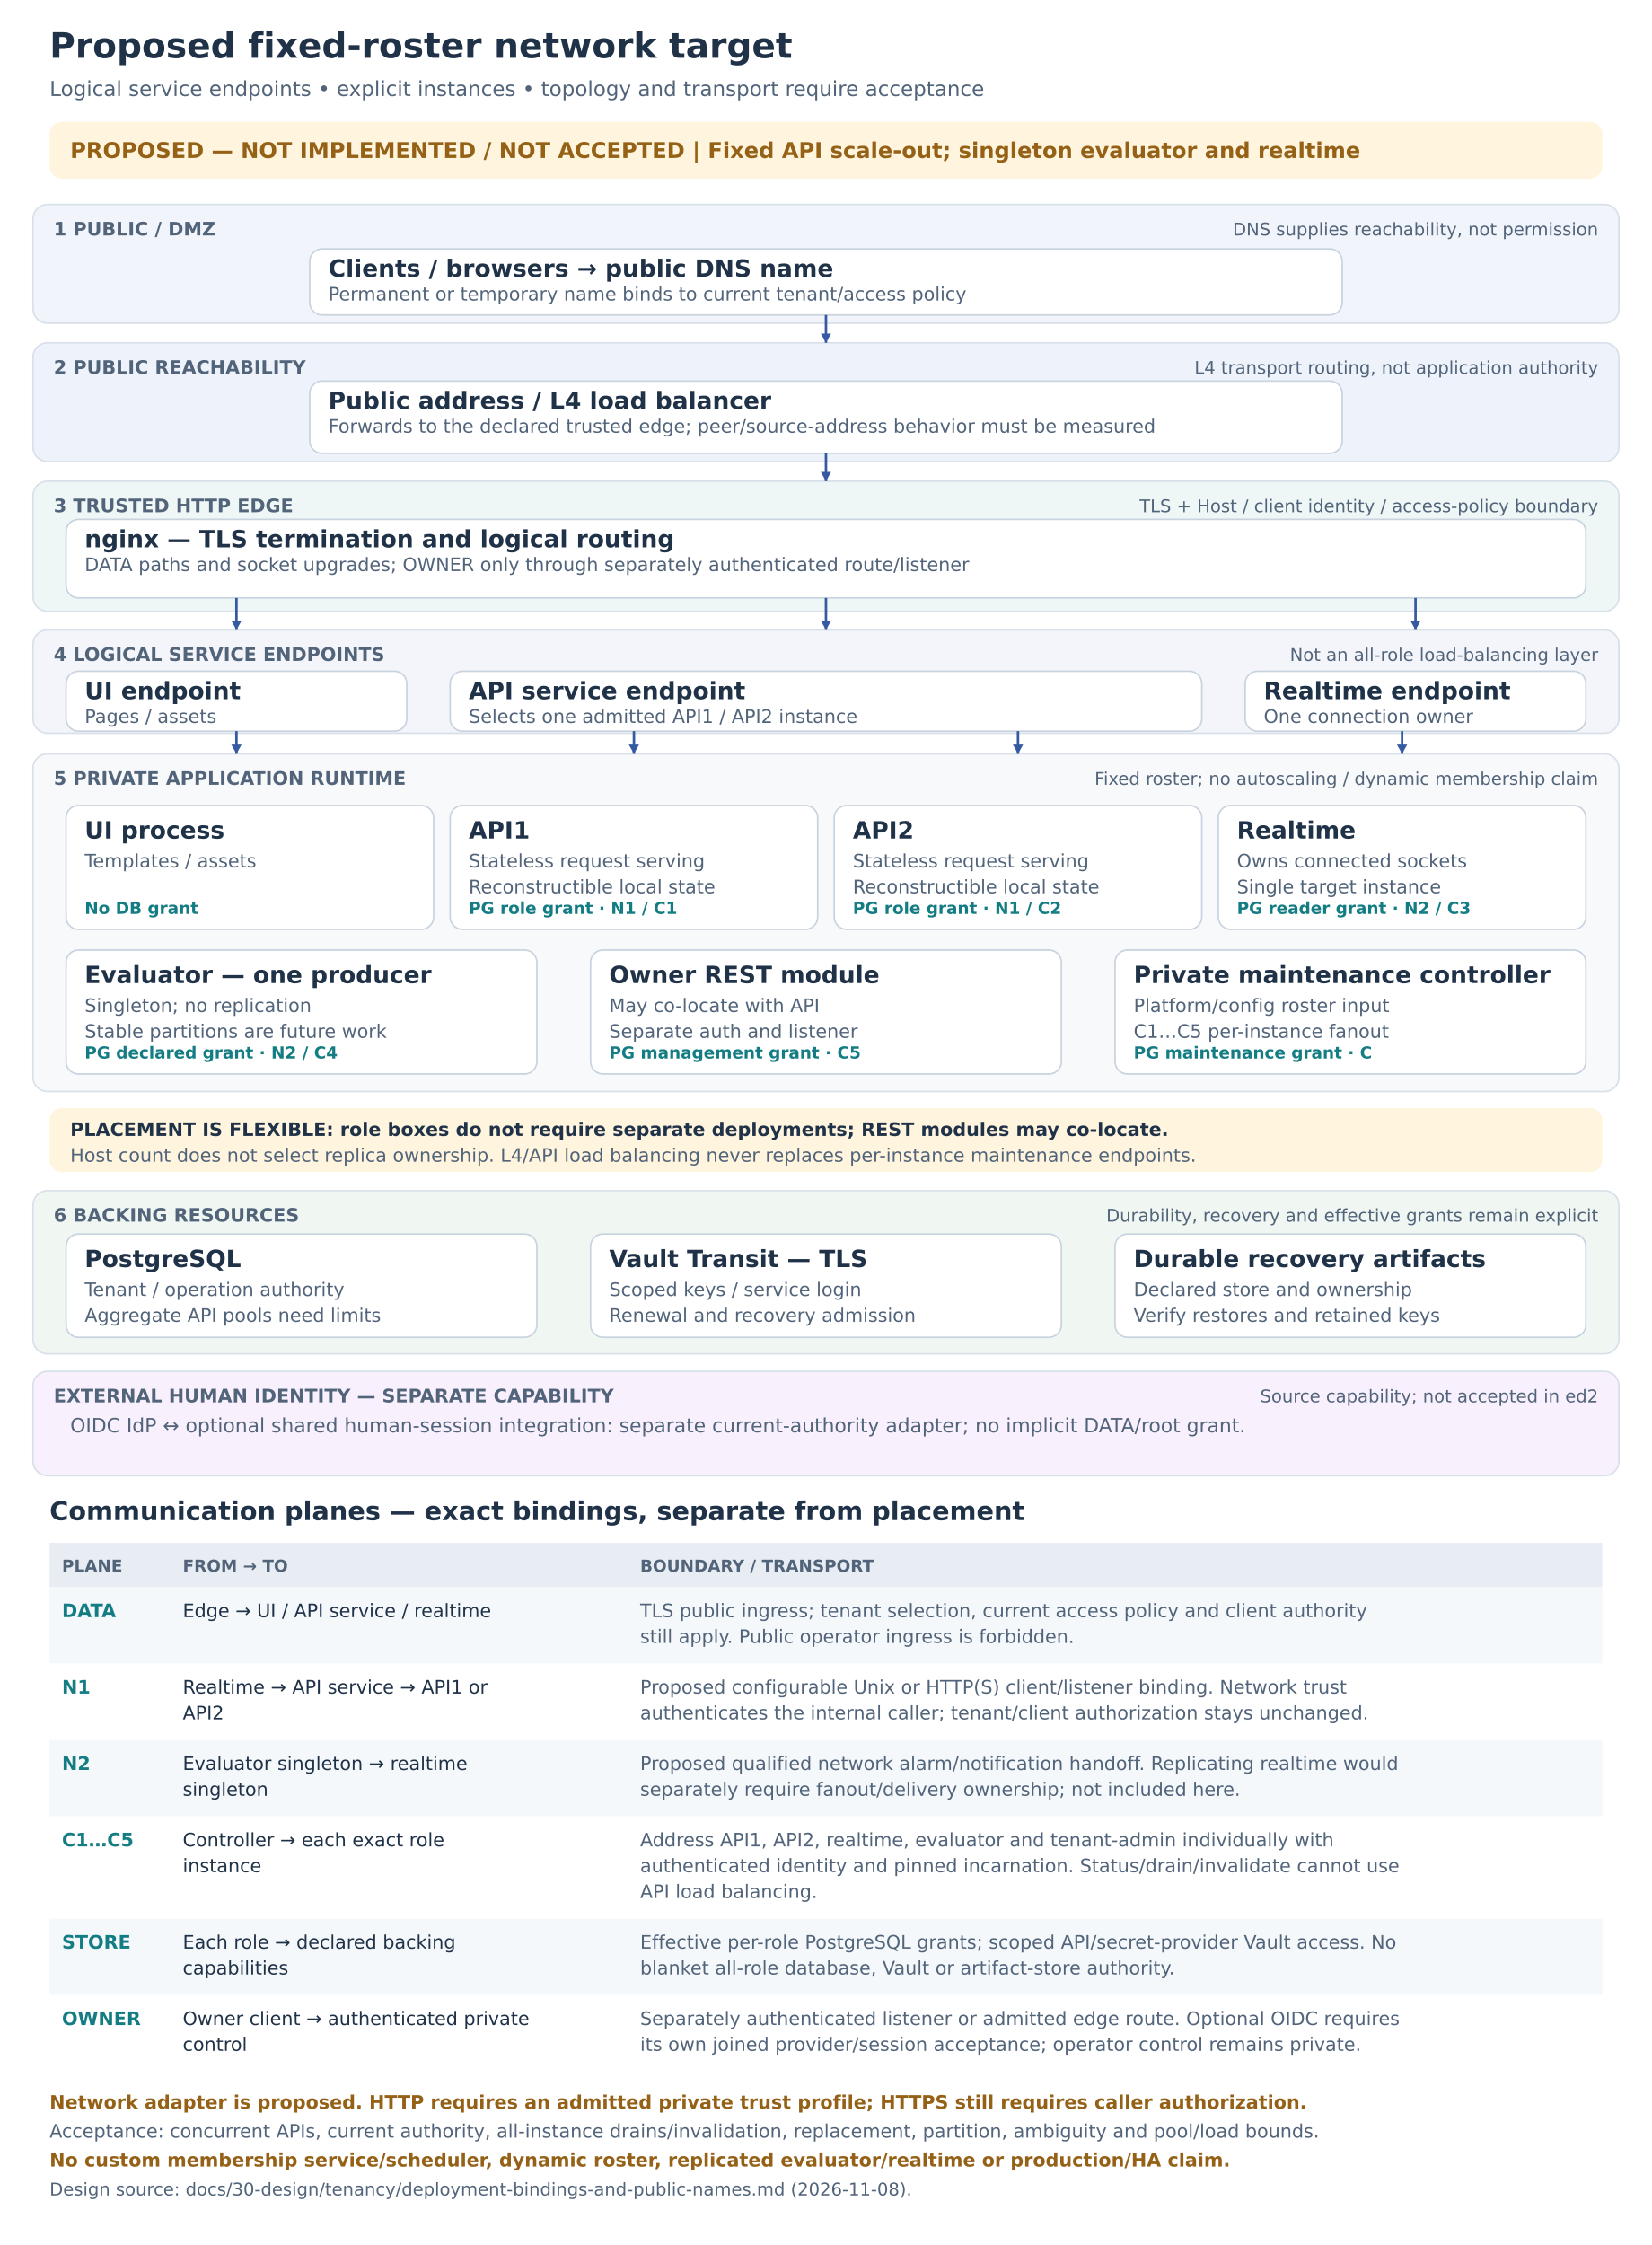
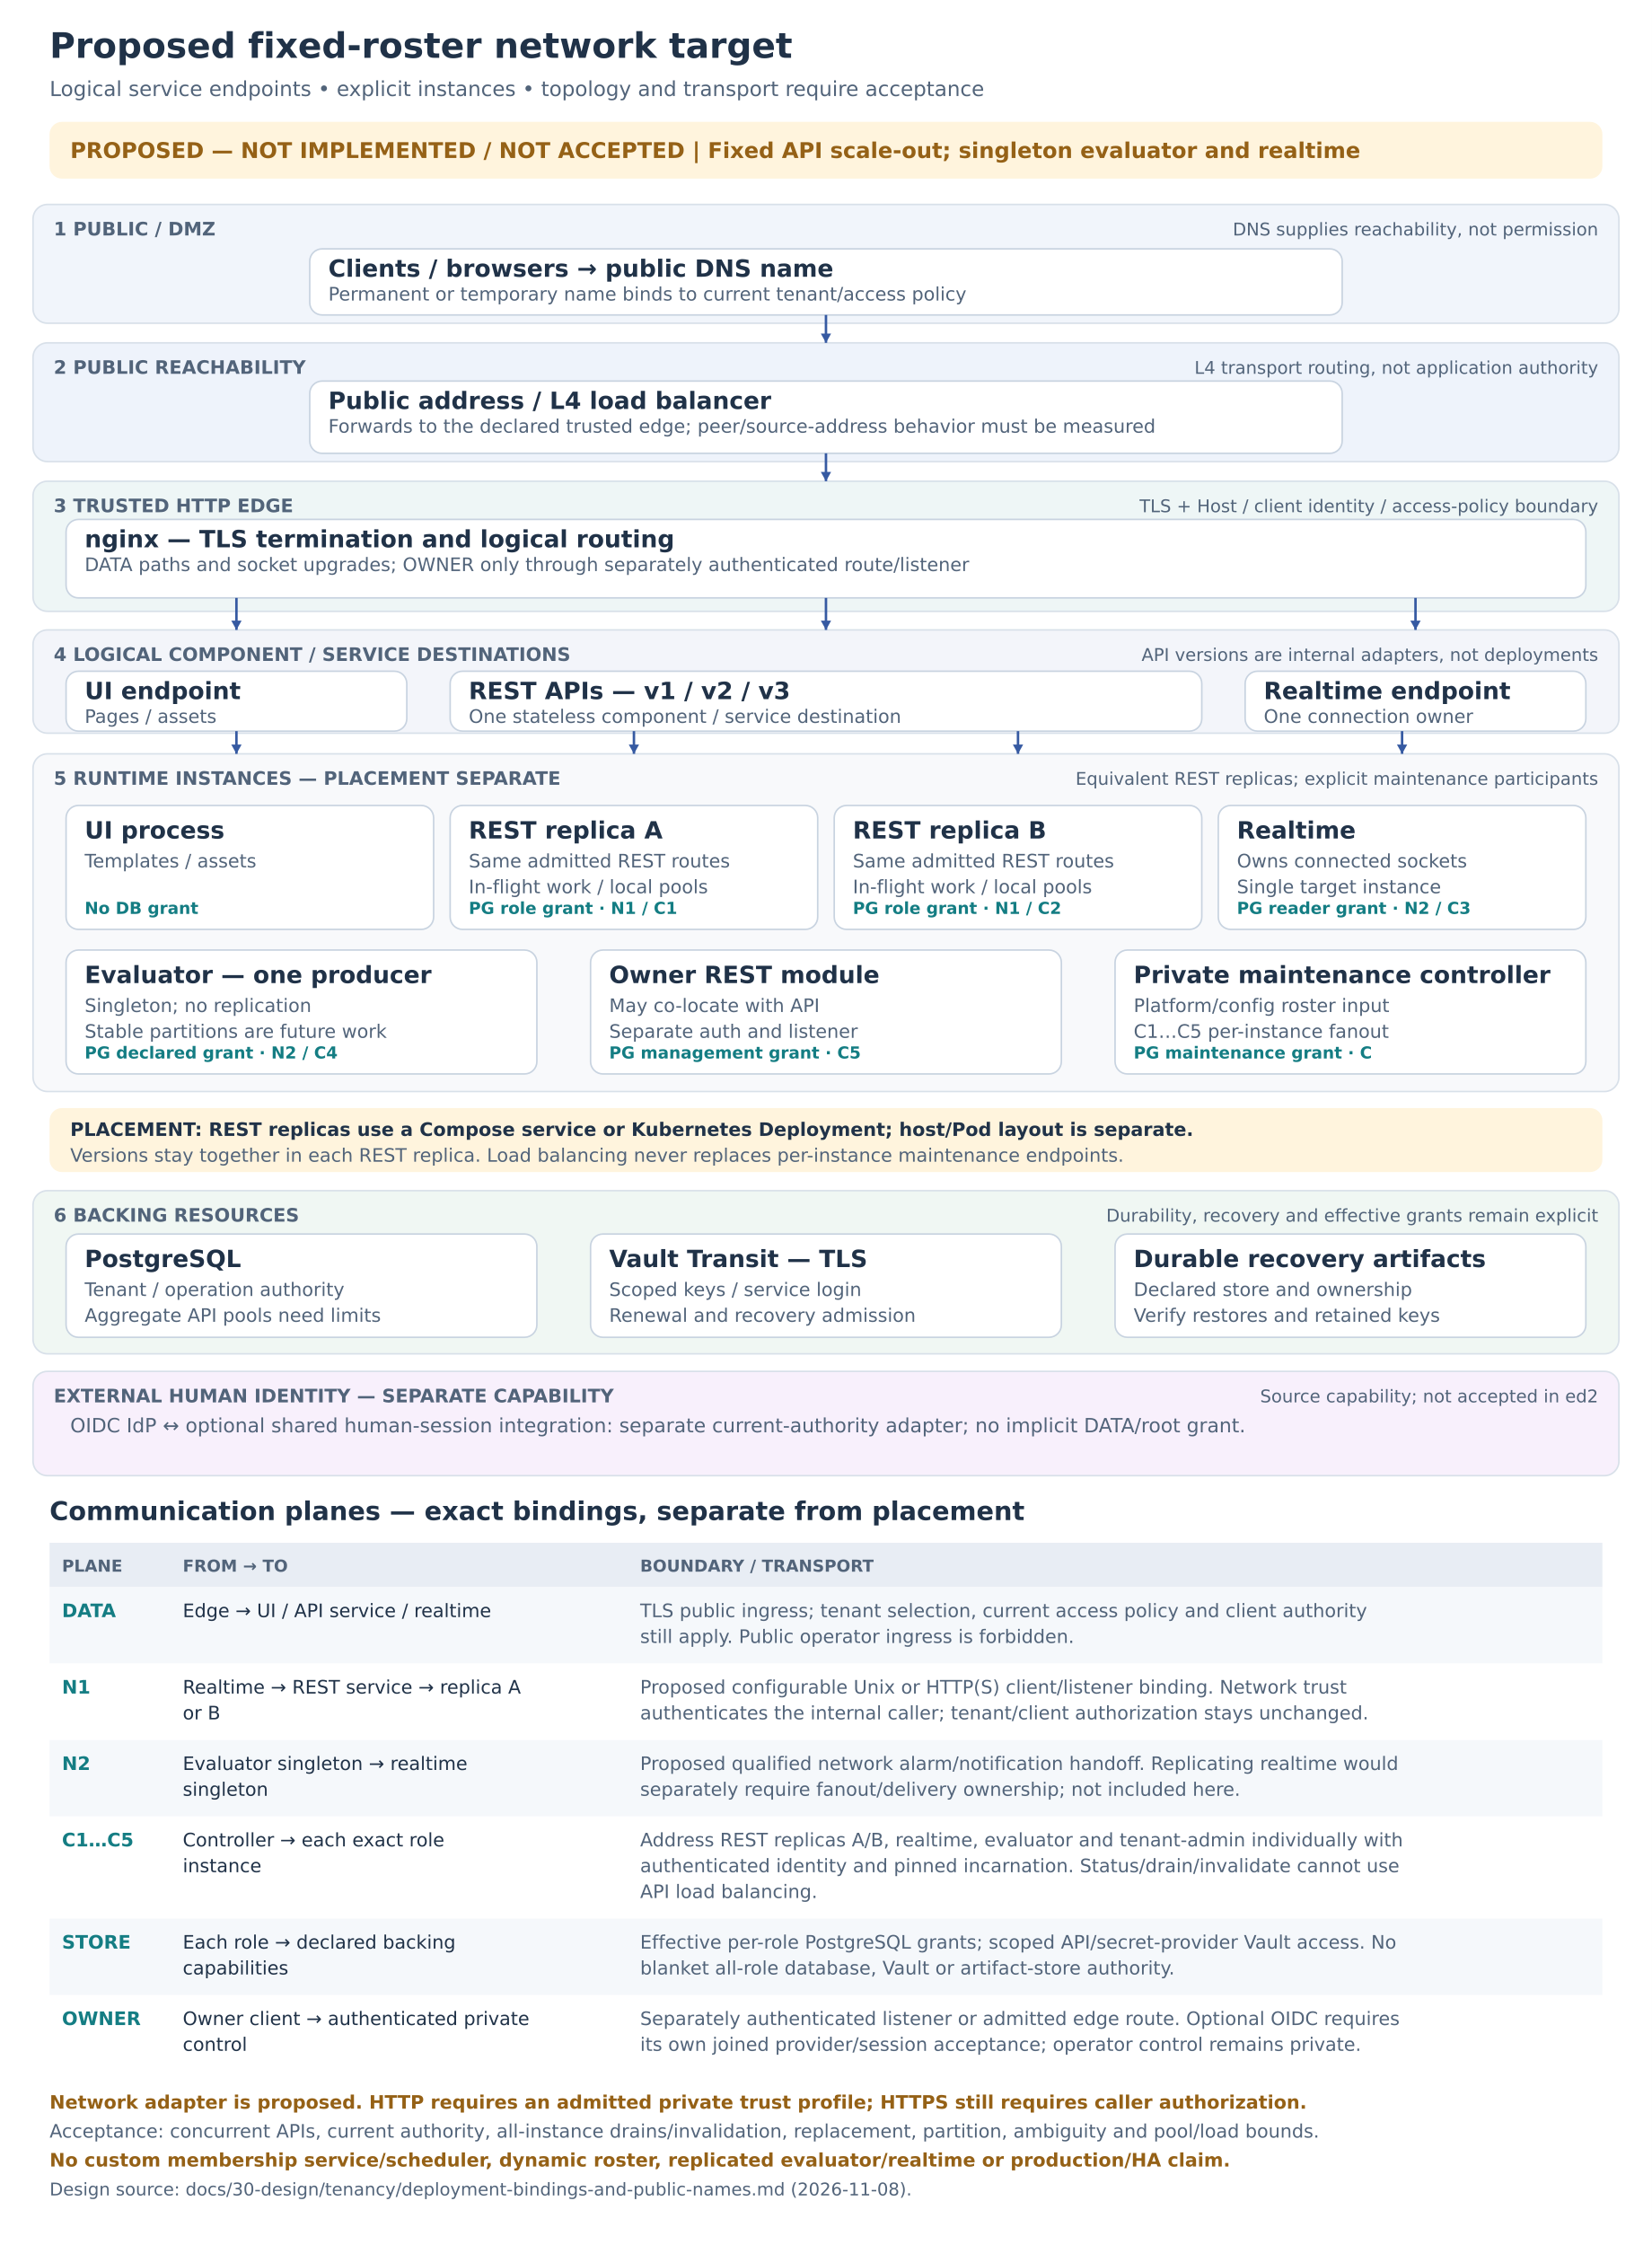
<svg xmlns="http://www.w3.org/2000/svg" width="1600" height="2174" viewBox="0 0 1600 2174" role="img" aria-labelledby="title desc">
  <defs>
    <marker id="arrow" markerWidth="9" markerHeight="9" refX="8" refY="4" orient="auto">
      <path d="M0,0 L8,4 L0,8" fill="#365aa2" />
    </marker>
  </defs>
  <g font-family="DejaVu Sans, sans-serif">
    <rect x="0" y="0" width="1600" height="2400" rx="0" fill="#ffffff" stroke="none" stroke-width="1.5" />
    <text x="48" y="56" fill="#203248" font-size="34" font-weight="700" text-anchor="start">Proposed fixed-roster network target</text>
    <text x="48" y="93" fill="#52647a" font-size="20" font-weight="400" text-anchor="start">Logical service endpoints • explicit instances • topology and transport require acceptance</text>
    <rect x="48" y="118" width="1504" height="55" rx="12" fill="#fff4dd" stroke="none" stroke-width="1.5" />
    <text x="68" y="153" fill="#956116" font-size="21" font-weight="700" text-anchor="start">PROPOSED — NOT IMPLEMENTED / NOT ACCEPTED  |  Fixed API scale-out; singleton evaluator and realtime</text>
    <rect x="32" y="198" width="1536" height="115" rx="14" fill="#f1f5fb" stroke="#d8e0e9" stroke-width="1.5" />
    <text x="52" y="228" fill="#52647a" font-size="18" font-weight="700" text-anchor="start">1  PUBLIC / DMZ</text>
    <text x="1548" y="228" fill="#52647a" font-size="17" font-weight="400" text-anchor="end">DNS supplies reachability, not permission</text>
    <rect x="300" y="241" width="1000" height="64" rx="12" fill="#fff" stroke="#c8d3e0" stroke-width="1.5" />
    <text x="318" y="268" fill="#203248" font-size="23" font-weight="700" text-anchor="start">Clients / browsers → public DNS name</text>
    <text x="318" y="291" fill="#52647a" font-size="18" font-weight="400" text-anchor="start">Permanent or temporary name binds to current tenant/access policy</text>
    <rect x="32" y="332" width="1536" height="115" rx="14" fill="#eef3fb" stroke="#d8e0e9" stroke-width="1.5" />
    <text x="52" y="362" fill="#52647a" font-size="18" font-weight="700" text-anchor="start">2  PUBLIC REACHABILITY</text>
    <text x="1548" y="362" fill="#52647a" font-size="17" font-weight="400" text-anchor="end">L4 transport routing, not application authority</text>
    <rect x="300" y="369" width="1000" height="70" rx="12" fill="#fff" stroke="#c8d3e0" stroke-width="1.5" />
    <text x="318" y="396" fill="#203248" font-size="23" font-weight="700" text-anchor="start">Public address / L4 load balancer</text>
    <text x="318" y="419" fill="#52647a" font-size="18" font-weight="400" text-anchor="start">Forwards to the declared trusted edge; peer/source-address behavior must be measured</text>
    <rect x="32" y="466" width="1536" height="126" rx="14" fill="#eef6f6" stroke="#d8e0e9" stroke-width="1.5" />
    <text x="52" y="496" fill="#52647a" font-size="18" font-weight="700" text-anchor="start">3  TRUSTED HTTP EDGE</text>
    <text x="1548" y="496" fill="#52647a" font-size="17" font-weight="400" text-anchor="end">TLS + Host / client identity / access-policy boundary</text>
    <rect x="64" y="503" width="1472" height="76" rx="12" fill="#fff" stroke="#c8d3e0" stroke-width="1.5" />
    <text x="82" y="530" fill="#203248" font-size="23" font-weight="700" text-anchor="start">nginx — TLS termination and logical routing</text>
    <text x="82" y="553" fill="#52647a" font-size="18" font-weight="400" text-anchor="start">DATA paths and socket upgrades; OWNER only through separately authenticated route/listener</text>
    <rect x="32" y="610" width="1536" height="100" rx="14" fill="#f3f5fa" stroke="#d8e0e9" stroke-width="1.5" />
-     <text x="52" y="640" fill="#52647a" font-size="18" font-weight="700" text-anchor="start">4  LOGICAL SERVICE ENDPOINTS</text>
-     <text x="1548" y="640" fill="#52647a" font-size="17" font-weight="400" text-anchor="end">Not an all-role load-balancing layer</text>
+     <text x="52" y="640" fill="#52647a" font-size="18" font-weight="700" text-anchor="start">4  LOGICAL COMPONENT / SERVICE DESTINATIONS</text>
+     <text x="1548" y="640" fill="#52647a" font-size="17" font-weight="400" text-anchor="end">API versions are internal adapters, not deployments</text>
    <rect x="64" y="650" width="330" height="58" rx="12" fill="#fff" stroke="#c8d3e0" stroke-width="1.5" />
    <text x="82" y="677" fill="#203248" font-size="23" font-weight="700" text-anchor="start">UI endpoint</text>
    <text x="82" y="700" fill="#52647a" font-size="18" font-weight="400" text-anchor="start">Pages / assets</text>
    <rect x="436" y="650" width="728" height="58" rx="12" fill="#fff" stroke="#c8d3e0" stroke-width="1.5" />
-     <text x="454" y="677" fill="#203248" font-size="23" font-weight="700" text-anchor="start">API service endpoint</text>
-     <text x="454" y="700" fill="#52647a" font-size="18" font-weight="400" text-anchor="start">Selects one admitted API1 / API2 instance</text>
+     <text x="454" y="677" fill="#203248" font-size="23" font-weight="700" text-anchor="start">REST APIs — v1 / v2 / v3</text>
+     <text x="454" y="700" fill="#52647a" font-size="18" font-weight="400" text-anchor="start">One stateless component / service destination</text>
    <rect x="1206" y="650" width="330" height="58" rx="12" fill="#fff" stroke="#c8d3e0" stroke-width="1.5" />
    <text x="1224" y="677" fill="#203248" font-size="23" font-weight="700" text-anchor="start">Realtime endpoint</text>
    <text x="1224" y="700" fill="#52647a" font-size="18" font-weight="400" text-anchor="start">One connection owner</text>
    <rect x="32" y="730" width="1536" height="327" rx="14" fill="#f8f9fb" stroke="#d8e0e9" stroke-width="1.5" />
-     <text x="52" y="760" fill="#52647a" font-size="18" font-weight="700" text-anchor="start">5  PRIVATE APPLICATION RUNTIME</text>
-     <text x="1548" y="760" fill="#52647a" font-size="17" font-weight="400" text-anchor="end">Fixed roster; no autoscaling / dynamic membership claim</text>
+     <text x="52" y="760" fill="#52647a" font-size="18" font-weight="700" text-anchor="start">5  RUNTIME INSTANCES — PLACEMENT SEPARATE</text>
+     <text x="1548" y="760" fill="#52647a" font-size="17" font-weight="400" text-anchor="end">Equivalent REST replicas; explicit maintenance participants</text>
    <rect x="64" y="780" width="356" height="120" rx="12" fill="#fff" stroke="#c8d3e0" stroke-width="1.5" />
    <text x="82" y="812" fill="#203248" font-size="23" font-weight="700" text-anchor="start">UI process</text>
    <text x="82" y="840" fill="#52647a" font-size="18" font-weight="400" text-anchor="start">Templates / assets</text>
    <text x="82" y="885" fill="#147d83" font-size="16" font-weight="600" text-anchor="start">No DB grant</text>
    <rect x="436" y="780" width="356" height="120" rx="12" fill="#fff" stroke="#c8d3e0" stroke-width="1.5" />
-     <text x="454" y="812" fill="#203248" font-size="23" font-weight="700" text-anchor="start">API1</text>
-     <text x="454" y="840" fill="#52647a" font-size="18" font-weight="400" text-anchor="start">Stateless request serving</text>
-     <text x="454" y="865" fill="#52647a" font-size="18" font-weight="400" text-anchor="start">Reconstructible local state</text>
+     <text x="454" y="812" fill="#203248" font-size="23" font-weight="700" text-anchor="start">REST replica A</text>
+     <text x="454" y="840" fill="#52647a" font-size="18" font-weight="400" text-anchor="start">Same admitted REST routes</text>
+     <text x="454" y="865" fill="#52647a" font-size="18" font-weight="400" text-anchor="start">In-flight work / local pools</text>
    <text x="454" y="885" fill="#147d83" font-size="16" font-weight="600" text-anchor="start">PG role grant  ·  N1 / C1</text>
    <rect x="808" y="780" width="356" height="120" rx="12" fill="#fff" stroke="#c8d3e0" stroke-width="1.5" />
-     <text x="826" y="812" fill="#203248" font-size="23" font-weight="700" text-anchor="start">API2</text>
-     <text x="826" y="840" fill="#52647a" font-size="18" font-weight="400" text-anchor="start">Stateless request serving</text>
-     <text x="826" y="865" fill="#52647a" font-size="18" font-weight="400" text-anchor="start">Reconstructible local state</text>
+     <text x="826" y="812" fill="#203248" font-size="23" font-weight="700" text-anchor="start">REST replica B</text>
+     <text x="826" y="840" fill="#52647a" font-size="18" font-weight="400" text-anchor="start">Same admitted REST routes</text>
+     <text x="826" y="865" fill="#52647a" font-size="18" font-weight="400" text-anchor="start">In-flight work / local pools</text>
    <text x="826" y="885" fill="#147d83" font-size="16" font-weight="600" text-anchor="start">PG role grant  ·  N1 / C2</text>
    <rect x="1180" y="780" width="356" height="120" rx="12" fill="#fff" stroke="#c8d3e0" stroke-width="1.5" />
    <text x="1198" y="812" fill="#203248" font-size="23" font-weight="700" text-anchor="start">Realtime</text>
    <text x="1198" y="840" fill="#52647a" font-size="18" font-weight="400" text-anchor="start">Owns connected sockets</text>
    <text x="1198" y="865" fill="#52647a" font-size="18" font-weight="400" text-anchor="start">Single target instance</text>
    <text x="1198" y="885" fill="#147d83" font-size="16" font-weight="600" text-anchor="start">PG reader grant  ·  N2 / C3</text>
    <rect x="64" y="920" width="456" height="120" rx="12" fill="#fff" stroke="#c8d3e0" stroke-width="1.5" />
    <text x="82" y="952" fill="#203248" font-size="23" font-weight="700" text-anchor="start">Evaluator — one producer</text>
    <text x="82" y="980" fill="#52647a" font-size="18" font-weight="400" text-anchor="start">Singleton; no replication</text>
    <text x="82" y="1005" fill="#52647a" font-size="18" font-weight="400" text-anchor="start">Stable partitions are future work</text>
    <text x="82" y="1025" fill="#147d83" font-size="16" font-weight="600" text-anchor="start">PG declared grant  ·  N2 / C4</text>
    <rect x="572" y="920" width="456" height="120" rx="12" fill="#fff" stroke="#c8d3e0" stroke-width="1.5" />
    <text x="590" y="952" fill="#203248" font-size="23" font-weight="700" text-anchor="start">Owner REST module</text>
    <text x="590" y="980" fill="#52647a" font-size="18" font-weight="400" text-anchor="start">May co-locate with API</text>
    <text x="590" y="1005" fill="#52647a" font-size="18" font-weight="400" text-anchor="start">Separate auth and listener</text>
    <text x="590" y="1025" fill="#147d83" font-size="16" font-weight="600" text-anchor="start">PG management grant  ·  C5</text>
    <rect x="1080" y="920" width="456" height="120" rx="12" fill="#fff" stroke="#c8d3e0" stroke-width="1.5" />
    <text x="1098" y="952" fill="#203248" font-size="23" font-weight="700" text-anchor="start">Private maintenance controller</text>
    <text x="1098" y="980" fill="#52647a" font-size="18" font-weight="400" text-anchor="start">Platform/config roster input</text>
    <text x="1098" y="1005" fill="#52647a" font-size="18" font-weight="400" text-anchor="start">C1…C5 per-instance fanout</text>
    <text x="1098" y="1025" fill="#147d83" font-size="16" font-weight="600" text-anchor="start">PG maintenance grant  ·  C</text>
    <rect x="48" y="1073" width="1504" height="62" rx="12" fill="#fff4dd" stroke="none" stroke-width="1.5" />
-     <text x="68" y="1100" fill="#203248" font-size="18" font-weight="600" text-anchor="start">PLACEMENT IS FLEXIBLE: role boxes do not require separate deployments; REST modules may co-locate.</text>
-     <text x="68" y="1125" fill="#52647a" font-size="18" font-weight="400" text-anchor="start">Host count does not select replica ownership. L4/API load balancing never replaces per-instance maintenance endpoints.</text>
+     <text x="68" y="1100" fill="#203248" font-size="18" font-weight="600" text-anchor="start">PLACEMENT: REST replicas use a Compose service or Kubernetes Deployment; host/Pod layout is separate.</text>
+     <text x="68" y="1125" fill="#52647a" font-size="18" font-weight="400" text-anchor="start">Versions stay together in each REST replica. Load balancing never replaces per-instance maintenance endpoints.</text>
    <rect x="32" y="1153" width="1536" height="158" rx="14" fill="#f0f7f3" stroke="#d8e0e9" stroke-width="1.5" />
    <text x="52" y="1183" fill="#52647a" font-size="18" font-weight="700" text-anchor="start">6  BACKING RESOURCES</text>
    <text x="1548" y="1183" fill="#52647a" font-size="17" font-weight="400" text-anchor="end">Durability, recovery and effective grants remain explicit</text>
    <rect x="64" y="1195" width="456" height="100" rx="12" fill="#fff" stroke="#c8d3e0" stroke-width="1.5" />
    <text x="82" y="1227" fill="#203248" font-size="23" font-weight="700" text-anchor="start">PostgreSQL</text>
    <text x="82" y="1255" fill="#52647a" font-size="18" font-weight="400" text-anchor="start">Tenant / operation authority</text>
    <text x="82" y="1280" fill="#52647a" font-size="18" font-weight="400" text-anchor="start">Aggregate API pools need limits</text>
    <rect x="572" y="1195" width="456" height="100" rx="12" fill="#fff" stroke="#c8d3e0" stroke-width="1.5" />
    <text x="590" y="1227" fill="#203248" font-size="23" font-weight="700" text-anchor="start">Vault Transit — TLS</text>
    <text x="590" y="1255" fill="#52647a" font-size="18" font-weight="400" text-anchor="start">Scoped keys / service login</text>
    <text x="590" y="1280" fill="#52647a" font-size="18" font-weight="400" text-anchor="start">Renewal and recovery admission</text>
    <rect x="1080" y="1195" width="456" height="100" rx="12" fill="#fff" stroke="#c8d3e0" stroke-width="1.5" />
    <text x="1098" y="1227" fill="#203248" font-size="23" font-weight="700" text-anchor="start">Durable recovery artifacts</text>
    <text x="1098" y="1255" fill="#52647a" font-size="18" font-weight="400" text-anchor="start">Declared store and ownership</text>
    <text x="1098" y="1280" fill="#52647a" font-size="18" font-weight="400" text-anchor="start">Verify restores and retained keys</text>
    <rect x="32" y="1328" width="1536" height="101" rx="14" fill="#f8f0fc" stroke="#d8e0e9" stroke-width="1.5" />
    <text x="52" y="1358" fill="#52647a" font-size="18" font-weight="700" text-anchor="start">EXTERNAL HUMAN IDENTITY — SEPARATE CAPABILITY</text>
    <text x="1548" y="1358" fill="#52647a" font-size="17" font-weight="400" text-anchor="end">Source capability; not accepted in ed2</text>
    <text x="68" y="1387" fill="#52647a" font-size="19" font-weight="400" text-anchor="start">OIDC IdP ↔ optional shared human-session integration: separate current-authority adapter; no implicit DATA/root grant.</text>
    <text x="48" y="1472" fill="#203248" font-size="25" font-weight="700" text-anchor="start">Communication planes — exact bindings, separate from placement</text>
    <rect x="48" y="1494" width="1504" height="43" rx="0" fill="#e8edf4" stroke="none" stroke-width="1.5" />
    <text x="60" y="1522" fill="#52647a" font-size="16" font-weight="700" text-anchor="start">PLANE</text>
    <text x="177" y="1522" fill="#52647a" font-size="16" font-weight="700" text-anchor="start">FROM → TO</text>
    <text x="620" y="1522" fill="#52647a" font-size="16" font-weight="700" text-anchor="start">BOUNDARY / TRANSPORT</text>
    <rect x="48" y="1537" width="1504" height="74" rx="0" fill="#f5f8fb" stroke="none" stroke-width="1.5" />
    <text x="60" y="1566" fill="#147d83" font-size="18" font-weight="700" text-anchor="start">DATA</text>
    <text x="177" y="1566" fill="#203248" font-size="18" font-weight="400" text-anchor="start">Edge → UI / API service / realtime</text>
    <text x="620" y="1566" fill="#52647a" font-size="18" font-weight="400" text-anchor="start">TLS public ingress; tenant selection, current access policy and client authority</text>
    <text x="620" y="1591" fill="#52647a" font-size="18" font-weight="400" text-anchor="start">still apply. Public operator ingress is forbidden.</text>
    <rect x="48" y="1611" width="1504" height="74" rx="0" fill="#ffffff" stroke="none" stroke-width="1.5" />
    <text x="60" y="1640" fill="#147d83" font-size="18" font-weight="700" text-anchor="start">N1</text>
-     <text x="177" y="1640" fill="#203248" font-size="18" font-weight="400" text-anchor="start">Realtime → API service → API1 or</text>
-     <text x="177" y="1665" fill="#203248" font-size="18" font-weight="400" text-anchor="start">API2</text>
+     <text x="177" y="1640" fill="#203248" font-size="18" font-weight="400" text-anchor="start">Realtime → REST service → replica A</text>
+     <text x="177" y="1665" fill="#203248" font-size="18" font-weight="400" text-anchor="start">or B</text>
    <text x="620" y="1640" fill="#52647a" font-size="18" font-weight="400" text-anchor="start">Proposed configurable Unix or HTTP(S) client/listener binding. Network trust</text>
    <text x="620" y="1665" fill="#52647a" font-size="18" font-weight="400" text-anchor="start">authenticates the internal caller; tenant/client authorization stays unchanged.</text>
    <rect x="48" y="1685" width="1504" height="74" rx="0" fill="#f5f8fb" stroke="none" stroke-width="1.5" />
    <text x="60" y="1714" fill="#147d83" font-size="18" font-weight="700" text-anchor="start">N2</text>
    <text x="177" y="1714" fill="#203248" font-size="18" font-weight="400" text-anchor="start">Evaluator singleton → realtime</text>
    <text x="177" y="1739" fill="#203248" font-size="18" font-weight="400" text-anchor="start">singleton</text>
    <text x="620" y="1714" fill="#52647a" font-size="18" font-weight="400" text-anchor="start">Proposed qualified network alarm/notification handoff. Replicating realtime would</text>
    <text x="620" y="1739" fill="#52647a" font-size="18" font-weight="400" text-anchor="start">separately require fanout/delivery ownership; not included here.</text>
    <rect x="48" y="1759" width="1504" height="99" rx="0" fill="#ffffff" stroke="none" stroke-width="1.5" />
    <text x="60" y="1788" fill="#147d83" font-size="18" font-weight="700" text-anchor="start">C1…C5</text>
    <text x="177" y="1788" fill="#203248" font-size="18" font-weight="400" text-anchor="start">Controller → each exact role</text>
    <text x="177" y="1813" fill="#203248" font-size="18" font-weight="400" text-anchor="start">instance</text>
-     <text x="620" y="1788" fill="#52647a" font-size="18" font-weight="400" text-anchor="start">Address API1, API2, realtime, evaluator and tenant-admin individually with</text>
+     <text x="620" y="1788" fill="#52647a" font-size="18" font-weight="400" text-anchor="start">Address REST replicas A/B, realtime, evaluator and tenant-admin individually with</text>
    <text x="620" y="1813" fill="#52647a" font-size="18" font-weight="400" text-anchor="start">authenticated identity and pinned incarnation. Status/drain/invalidate cannot use</text>
    <text x="620" y="1838" fill="#52647a" font-size="18" font-weight="400" text-anchor="start">API load balancing.</text>
    <rect x="48" y="1858" width="1504" height="74" rx="0" fill="#f5f8fb" stroke="none" stroke-width="1.5" />
    <text x="60" y="1887" fill="#147d83" font-size="18" font-weight="700" text-anchor="start">STORE</text>
    <text x="177" y="1887" fill="#203248" font-size="18" font-weight="400" text-anchor="start">Each role → declared backing</text>
    <text x="177" y="1912" fill="#203248" font-size="18" font-weight="400" text-anchor="start">capabilities</text>
    <text x="620" y="1887" fill="#52647a" font-size="18" font-weight="400" text-anchor="start">Effective per-role PostgreSQL grants; scoped API/secret-provider Vault access. No</text>
    <text x="620" y="1912" fill="#52647a" font-size="18" font-weight="400" text-anchor="start">blanket all-role database, Vault or artifact-store authority.</text>
    <rect x="48" y="1932" width="1504" height="74" rx="0" fill="#ffffff" stroke="none" stroke-width="1.5" />
    <text x="60" y="1961" fill="#147d83" font-size="18" font-weight="700" text-anchor="start">OWNER</text>
    <text x="177" y="1961" fill="#203248" font-size="18" font-weight="400" text-anchor="start">Owner client → authenticated private</text>
    <text x="177" y="1986" fill="#203248" font-size="18" font-weight="400" text-anchor="start">control</text>
    <text x="620" y="1961" fill="#52647a" font-size="18" font-weight="400" text-anchor="start">Separately authenticated listener or admitted edge route. Optional OIDC requires</text>
    <text x="620" y="1986" fill="#52647a" font-size="18" font-weight="400" text-anchor="start">its own joined provider/session acceptance; operator control remains private.</text>
    <text x="48" y="2042" fill="#956116" font-size="18" font-weight="600" text-anchor="start">Network adapter is proposed. HTTP requires an admitted private trust profile; HTTPS still requires caller authorization.</text>
    <text x="48" y="2070" fill="#52647a" font-size="18" font-weight="400" text-anchor="start">Acceptance: concurrent APIs, current authority, all-instance drains/invalidation, replacement, partition, ambiguity and pool/load bounds.</text>
    <text x="48" y="2098" fill="#956116" font-size="18" font-weight="600" text-anchor="start">No custom membership service/scheduler, dynamic roster, replicated evaluator/realtime or production/HA claim.</text>
    <text x="48" y="2126" fill="#52647a" font-size="17" font-weight="400" text-anchor="start">Design source: docs/30-design/tenancy/deployment-bindings-and-public-names.md (2026-11-08).</text>
    <polyline points="800,305 800,332" fill="none" stroke="#365aa2" stroke-width="2.4" />
    <polygon points="795,323 805,323 800,332" fill="#365aa2" />
    <polyline points="800,439 800,466" fill="none" stroke="#365aa2" stroke-width="2.4" />
    <polygon points="795,457 805,457 800,466" fill="#365aa2" />
    <polyline points="229,579 229,610" fill="none" stroke="#365aa2" stroke-width="2.4" />
    <polygon points="224,601 234,601 229,610" fill="#365aa2" />
    <polyline points="800,579 800,610" fill="none" stroke="#365aa2" stroke-width="2.4" />
    <polygon points="795,601 805,601 800,610" fill="#365aa2" />
    <polyline points="1371,579 1371,610" fill="none" stroke="#365aa2" stroke-width="2.4" />
    <polygon points="1366,601 1376,601 1371,610" fill="#365aa2" />
    <polyline points="229,708 229,730" fill="none" stroke="#365aa2" stroke-width="2.4" />
    <polygon points="224,721 234,721 229,730" fill="#365aa2" />
    <polyline points="614,708 614,730" fill="none" stroke="#365aa2" stroke-width="2.4" />
    <polygon points="609,721 619,721 614,730" fill="#365aa2" />
    <polyline points="986,708 986,730" fill="none" stroke="#365aa2" stroke-width="2.4" />
    <polygon points="981,721 991,721 986,730" fill="#365aa2" />
    <polyline points="1358,708 1358,730" fill="none" stroke="#365aa2" stroke-width="2.4" />
    <polygon points="1353,721 1363,721 1358,730" fill="#365aa2" />
  </g>
</svg>
